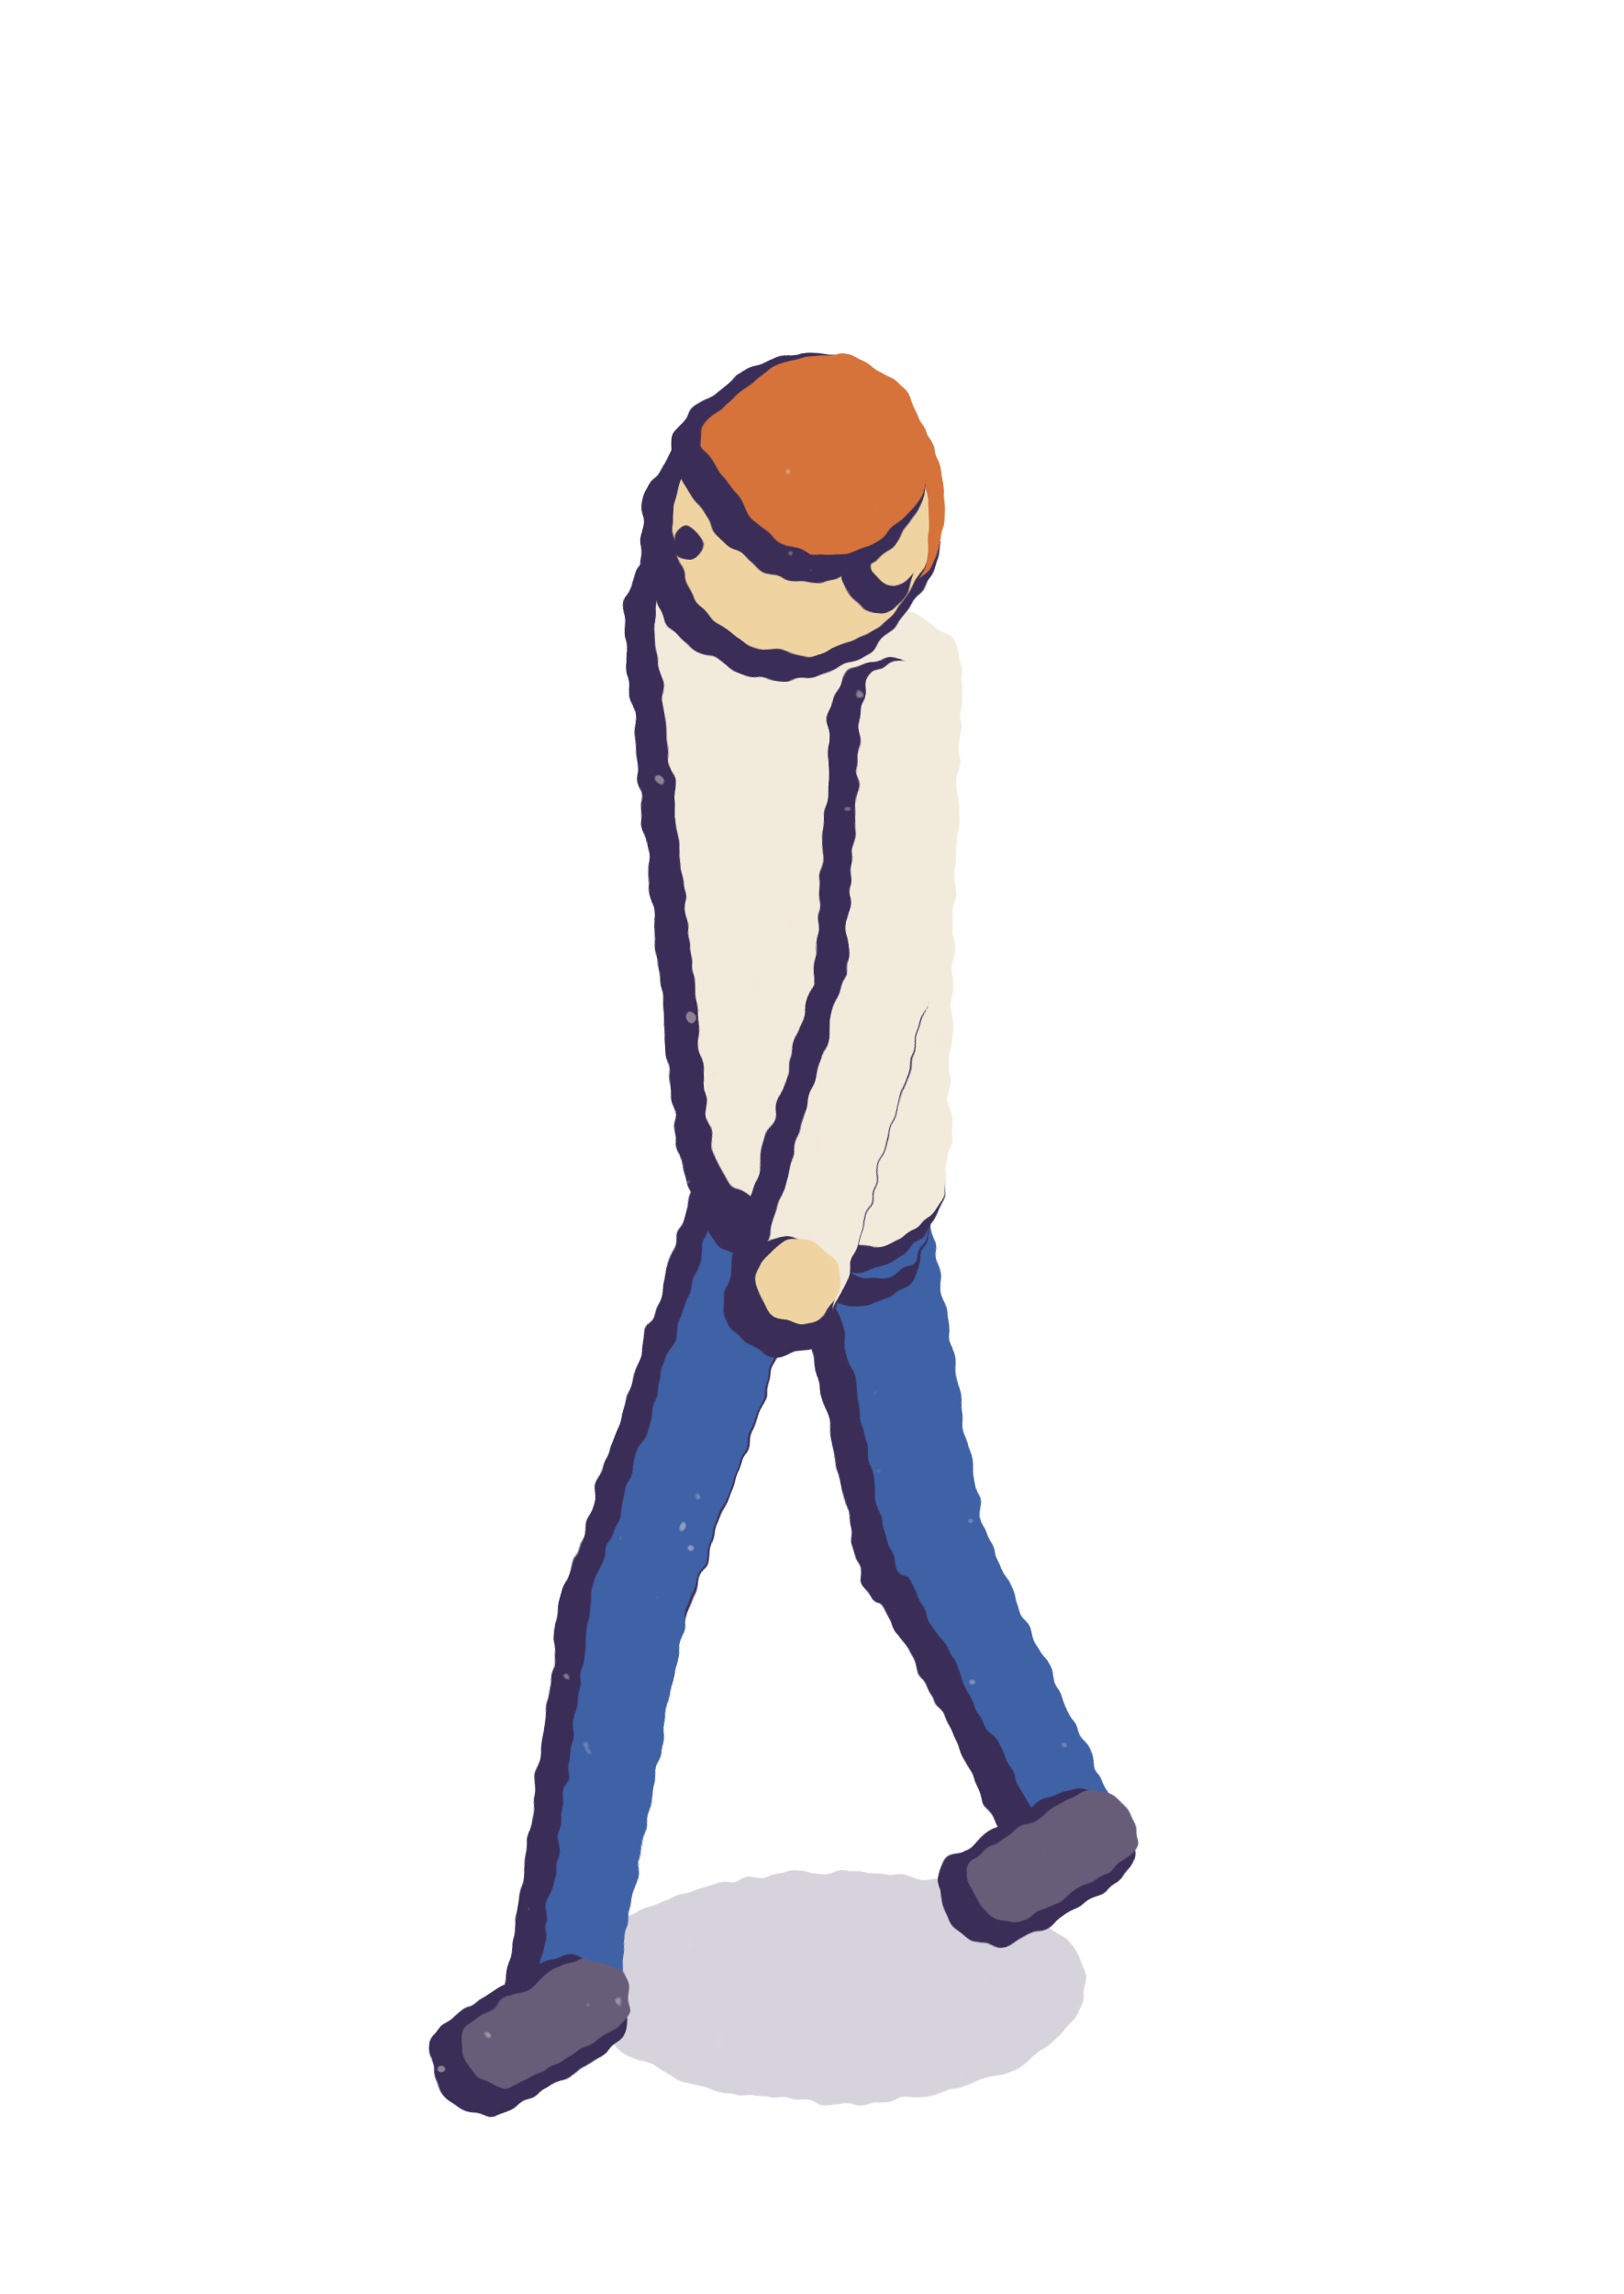
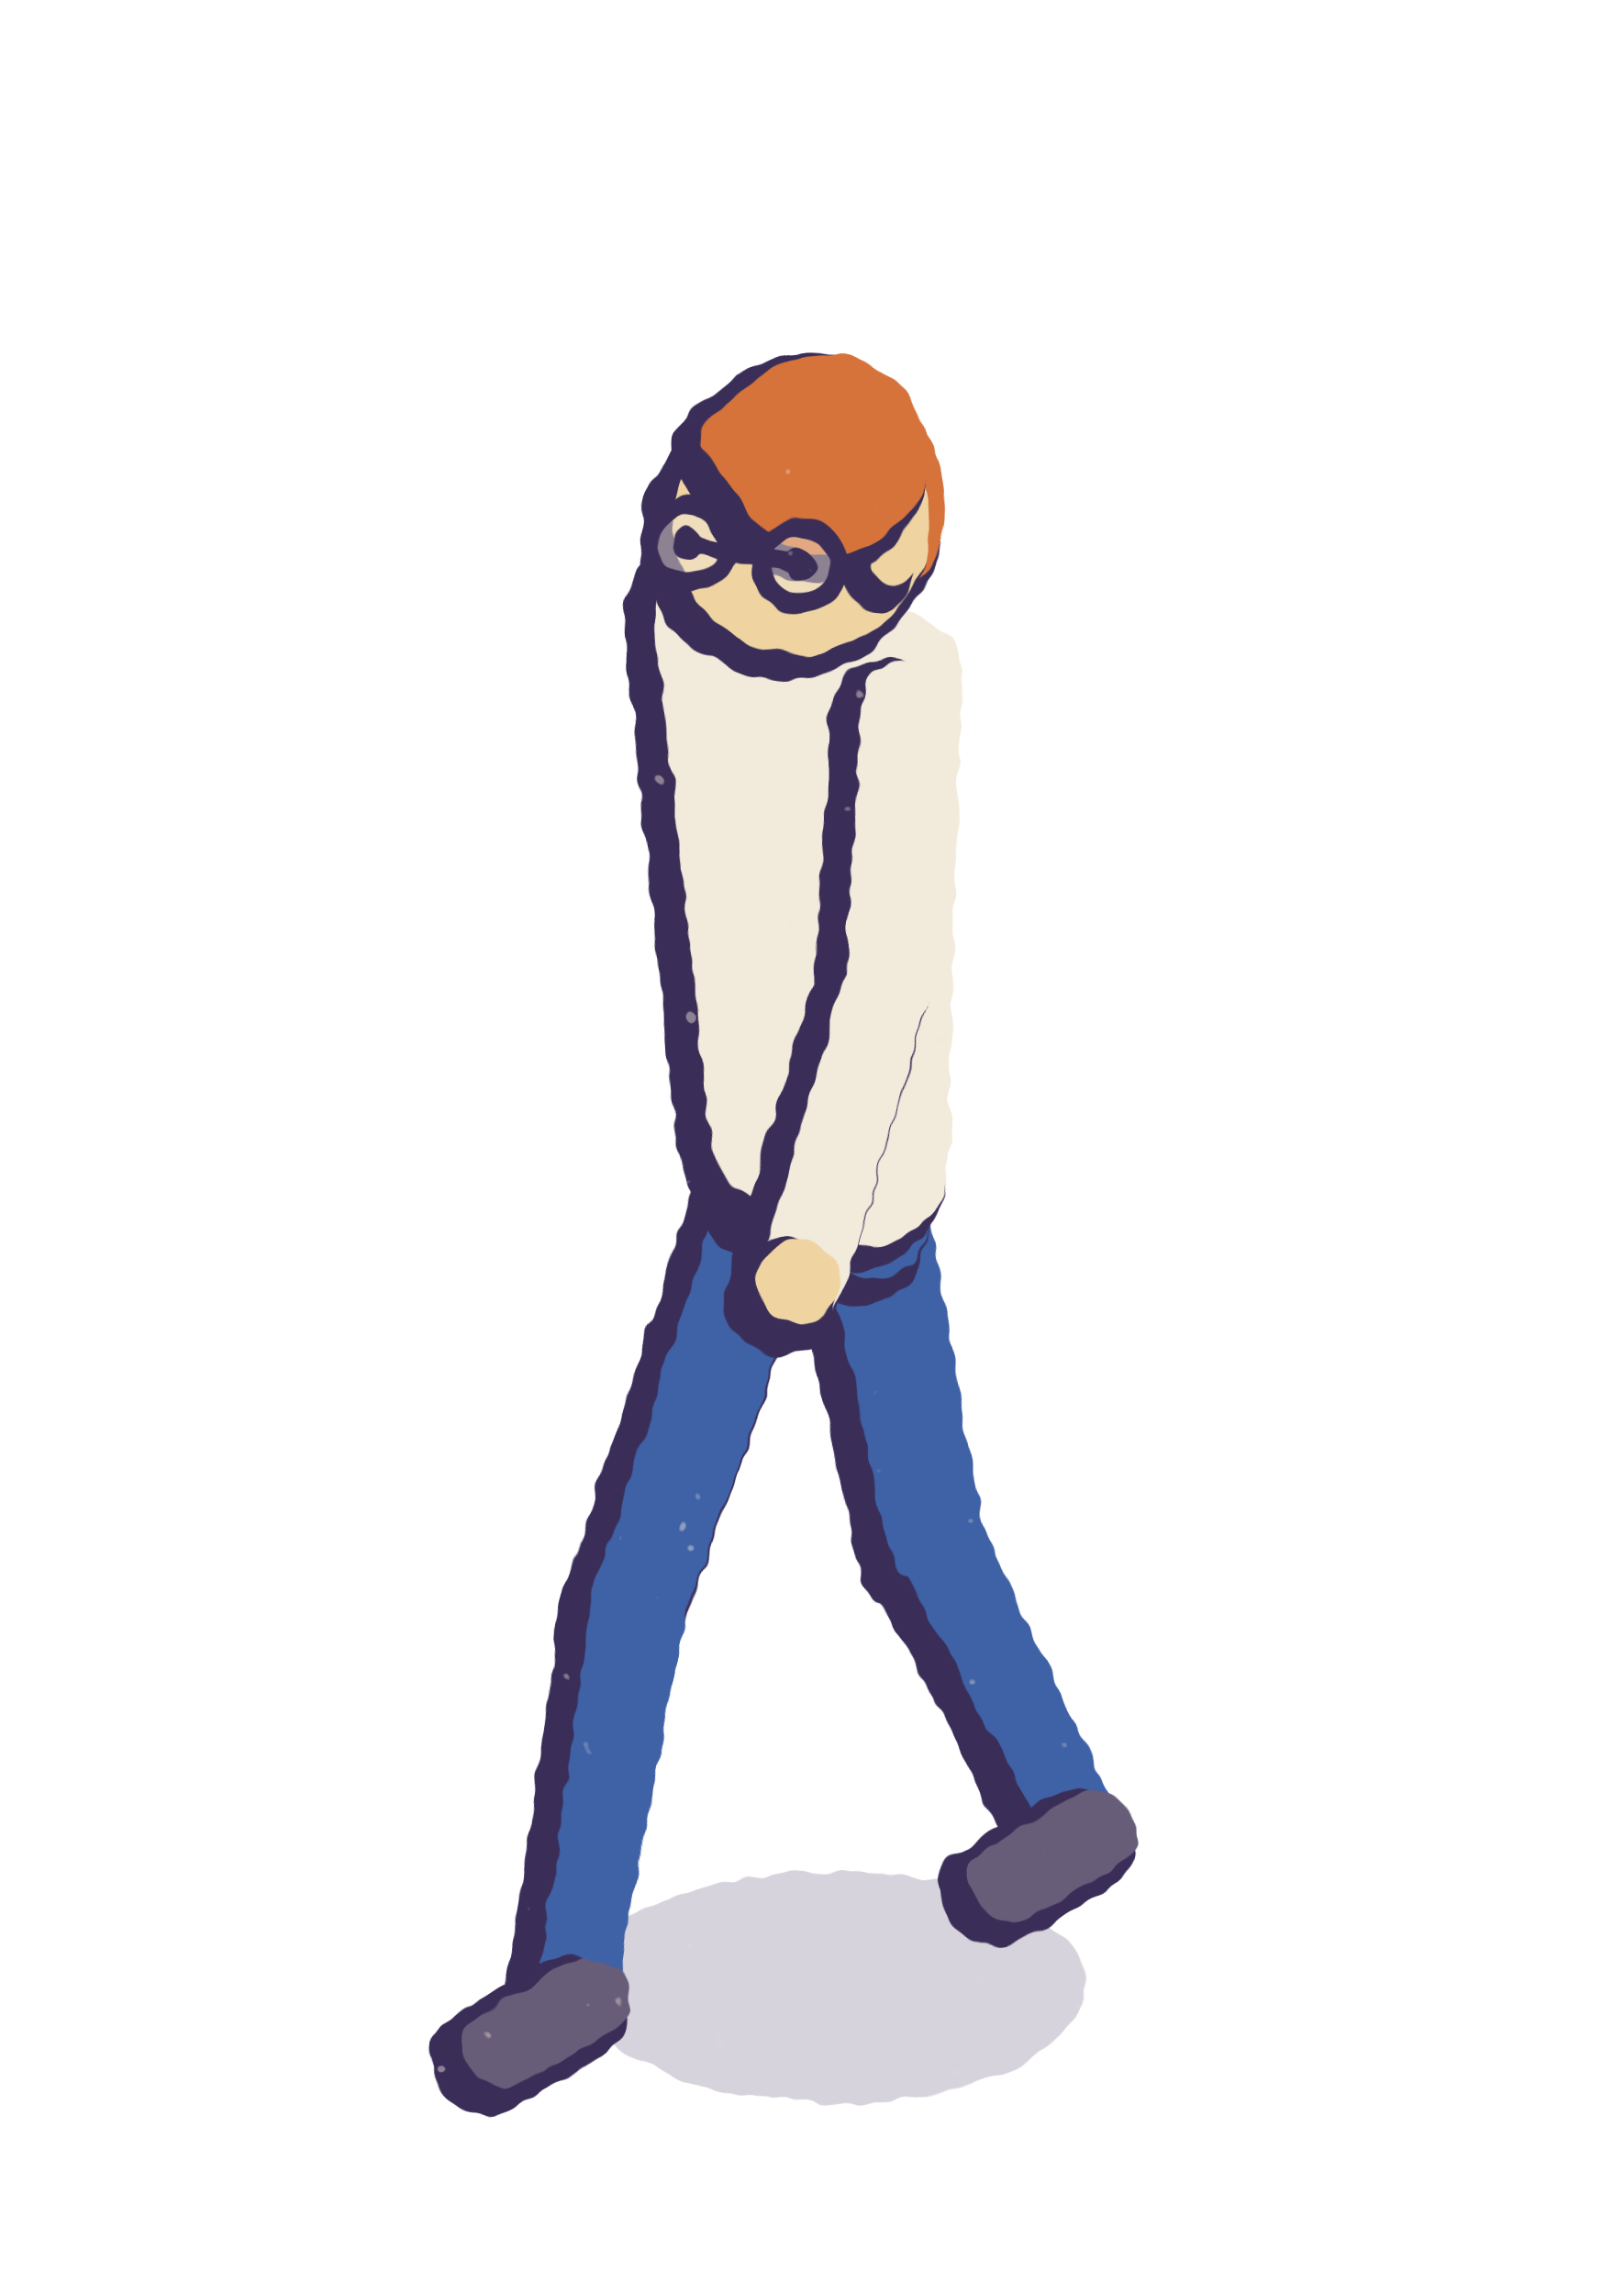
<svg xmlns="http://www.w3.org/2000/svg" width="46" height="65" viewBox="0 0 46 65" data-anchor-x="23" data-anchor-y="56" data-walk-cycle-length="33.73" data-description="Very tall thin man with ginger hair, glasses and a striped shirt">
  <defs>
    <filter id="texture" x="-4%" y="-4%" width="108%" height="108%" color-interpolation-filters="sRGB">
      <feTurbulence type="fractalNoise" baseFrequency="1.1" numOctaves="2" seed="11" result="grain" />
      <feDisplacementMap in="SourceGraphic" in2="grain" scale="0.35" xChannelSelector="R" yChannelSelector="G" result="rough" />
      <feColorMatrix in="grain" type="matrix" values="0 0 0 0 0.949  0 0 0 0 0.918  0 0 0 0 0.859  0 0 0 -30 6.0" result="specks" />
      <feComponentTransfer in="specks" result="faintSpecks">
        <feFuncA type="linear" slope="0.45" />
      </feComponentTransfer>
      <feComposite in="faintSpecks" in2="rough" operator="in" result="specksOnInk" />
      <feMerge>
        <feMergeNode in="rough" />
        <feMergeNode in="specksOnInk" />
      </feMerge>
    </filter>
  </defs>
  <g filter="url(#texture)">
    <g transform="translate(23 56)">
      <ellipse cx="0.6" cy="0.3" rx="7.15" ry="3.29" fill="#3a2e58" fill-opacity="0.208" />
      <path d="M-4.55 -38.4C-4.61 -39.01 -4.43 -39.01 -4.25 -39.22C-4.07 -39.43 -3.76 -39.61 -3.49 -39.66C-3.22 -39.71 -2.86 -39.65 -2.62 -39.51C-2.39 -39.37 -2.25 -39.43 -2.06 -38.84C-1.87 -38.25 -1.69 -36.92 -1.5 -35.96C-1.31 -35 -0.98 -33.7 -0.94 -33.09C-0.89 -32.48 -1.05 -32.51 -1.22 -32.31C-1.39 -32.11 -1.68 -31.94 -1.94 -31.89C-2.2 -31.85 -2.53 -31.91 -2.76 -32.04C-2.99 -32.17 -3.1 -32.09 -3.29 -32.68C-3.49 -33.26 -3.73 -34.59 -3.94 -35.54C-4.15 -36.5 -4.5 -37.78 -4.55 -38.4Z" fill="#3a2e58" stroke="#3a2e58" stroke-width="0.825" stroke-linejoin="round" />
      <path d="M-3.37 -33.07C-3.48 -33.72 -3.25 -33.65 -3.08 -33.85C-2.92 -34.05 -2.62 -34.22 -2.36 -34.26C-2.11 -34.31 -1.77 -34.25 -1.54 -34.12C-1.32 -33.99 -1.27 -34.11 -1.01 -33.48C-0.76 -32.85 -0.35 -31.37 -0.01 -30.32C0.32 -29.27 0.86 -27.82 0.98 -27.16C1.1 -26.5 0.86 -26.56 0.69 -26.36C0.52 -26.16 0.22 -25.98 -0.05 -25.94C-0.31 -25.89 -0.65 -25.95 -0.88 -26.08C-1.12 -26.22 -1.18 -26.1 -1.43 -26.73C-1.69 -27.37 -2.09 -28.85 -2.41 -29.9C-2.74 -30.96 -3.26 -32.41 -3.37 -33.07Z" fill="#3a2e58" stroke="#3a2e58" stroke-width="0.825" stroke-linejoin="round" />
      <path d="M-4.55 -38.4C-4.61 -39.01 -4.43 -39.01 -4.25 -39.22C-4.07 -39.43 -3.76 -39.61 -3.49 -39.66C-3.22 -39.71 -2.86 -39.65 -2.62 -39.51C-2.39 -39.37 -2.25 -39.43 -2.06 -38.84C-1.87 -38.25 -1.69 -36.92 -1.5 -35.96C-1.31 -35 -0.98 -33.7 -0.94 -33.09C-0.89 -32.48 -1.05 -32.51 -1.22 -32.31C-1.39 -32.11 -1.68 -31.94 -1.94 -31.89C-2.2 -31.85 -2.53 -31.91 -2.76 -32.04C-2.99 -32.17 -3.1 -32.09 -3.29 -32.68C-3.49 -33.26 -3.73 -34.59 -3.94 -35.54C-4.15 -36.5 -4.5 -37.78 -4.55 -38.4Z" fill="#f2eadb" transform="translate(0.5 -0.35)" />
      <path d="M-3.37 -33.07C-3.48 -33.72 -3.25 -33.65 -3.08 -33.85C-2.92 -34.05 -2.62 -34.22 -2.36 -34.26C-2.11 -34.31 -1.77 -34.25 -1.54 -34.12C-1.32 -33.99 -1.27 -34.11 -1.01 -33.48C-0.76 -32.85 -0.35 -31.37 -0.01 -30.32C0.32 -29.27 0.86 -27.82 0.98 -27.16C1.1 -26.5 0.86 -26.56 0.69 -26.36C0.52 -26.16 0.22 -25.98 -0.05 -25.94C-0.31 -25.89 -0.65 -25.95 -0.88 -26.08C-1.12 -26.22 -1.18 -26.1 -1.43 -26.73C-1.69 -27.37 -2.09 -28.85 -2.41 -29.9C-2.74 -30.96 -3.26 -32.41 -3.37 -33.07Z" fill="#f2eadb" transform="translate(0.5 -0.35)" />
      <path d="M-1.45 -27.16C-1.46 -27.42 -1.34 -27.73 -1.18 -27.92C-1.02 -28.11 -0.73 -28.28 -0.48 -28.32C-0.23 -28.37 0.1 -28.31 0.32 -28.18C0.53 -28.06 0.75 -27.8 0.83 -27.56C0.92 -27.33 0.92 -26.99 0.83 -26.76C0.75 -26.52 0.54 -26.26 0.32 -26.14C0.1 -26.01 -0.23 -25.95 -0.48 -26C-0.73 -26.04 -1.01 -26.2 -1.18 -26.4C-1.34 -26.59 -1.45 -26.91 -1.45 -27.16Z" fill="#3a2e58" stroke="#3a2e58" stroke-width="0.825" stroke-linejoin="round" />
      <path d="M-1.45 -27.16C-1.46 -27.42 -1.34 -27.73 -1.18 -27.92C-1.02 -28.11 -0.73 -28.28 -0.48 -28.32C-0.23 -28.37 0.1 -28.31 0.32 -28.18C0.53 -28.06 0.75 -27.8 0.83 -27.56C0.92 -27.33 0.92 -26.99 0.83 -26.76C0.75 -26.52 0.54 -26.26 0.32 -26.14C0.1 -26.01 -0.23 -25.95 -0.48 -26C-0.73 -26.04 -1.01 -26.2 -1.18 -26.4C-1.34 -26.59 -1.45 -26.91 -1.45 -27.16Z" fill="#efd4a2" transform="translate(0.5 -0.35)" />
      <path d="M-6.72 -10.3C-6.61 -10.97 -6.06 -12.43 -5.73 -13.49C-5.4 -14.56 -5.06 -15.62 -4.72 -16.69C-4.39 -17.75 -4.04 -18.82 -3.7 -19.88C-3.36 -20.94 -2.96 -22.41 -2.67 -23.07C-2.39 -23.74 -2.28 -23.72 -1.99 -23.89C-1.7 -24.05 -1.27 -24.13 -0.95 -24.07C-0.62 -24.01 -0.24 -23.79 -0.03 -23.54C0.19 -23.28 0.46 -23.24 0.33 -22.54C0.21 -21.84 -0.41 -20.41 -0.78 -19.35C-1.15 -18.29 -1.52 -17.23 -1.89 -16.17C-2.26 -15.11 -2.63 -14.06 -3.01 -13C-3.38 -11.94 -3.84 -10.48 -4.12 -9.83C-4.41 -9.19 -4.46 -9.27 -4.71 -9.13C-4.97 -8.98 -5.34 -8.92 -5.62 -8.97C-5.91 -9.01 -6.24 -9.2 -6.42 -9.42C-6.61 -9.65 -6.84 -9.62 -6.72 -10.3Z" fill="#3a2e58" stroke="#3a2e58" stroke-width="0.825" stroke-linejoin="round" />
      <path d="M-8.29 0.79C-8.27 0.19 -8.02 -1.13 -7.89 -2.09C-7.75 -3.04 -7.62 -4 -7.48 -4.96C-7.35 -5.92 -7.21 -6.88 -7.07 -7.85C-6.93 -8.81 -6.81 -10.14 -6.64 -10.74C-6.47 -11.34 -6.29 -11.31 -6.04 -11.45C-5.79 -11.6 -5.41 -11.67 -5.13 -11.62C-4.84 -11.57 -4.51 -11.38 -4.32 -11.16C-4.13 -10.94 -3.97 -10.91 -4 -10.29C-4.04 -9.67 -4.36 -8.38 -4.53 -7.43C-4.71 -6.47 -4.89 -5.52 -5.06 -4.56C-5.24 -3.61 -5.42 -2.66 -5.6 -1.7C-5.77 -0.75 -5.96 0.59 -6.13 1.17C-6.3 1.74 -6.42 1.63 -6.62 1.75C-6.83 1.87 -7.14 1.92 -7.37 1.88C-7.61 1.84 -7.88 1.69 -8.03 1.5C-8.19 1.32 -8.31 1.39 -8.29 0.79Z" fill="#3a2e58" stroke="#3a2e58" stroke-width="0.825" stroke-linejoin="round" />
      <path d="M-6.72 -10.3C-6.61 -10.97 -6.06 -12.43 -5.73 -13.49C-5.4 -14.56 -5.06 -15.62 -4.72 -16.69C-4.39 -17.75 -4.04 -18.82 -3.7 -19.88C-3.36 -20.94 -2.96 -22.41 -2.67 -23.07C-2.39 -23.74 -2.28 -23.72 -1.99 -23.89C-1.7 -24.05 -1.27 -24.13 -0.95 -24.07C-0.62 -24.01 -0.24 -23.79 -0.03 -23.54C0.19 -23.28 0.46 -23.24 0.33 -22.54C0.21 -21.84 -0.41 -20.41 -0.78 -19.35C-1.15 -18.29 -1.52 -17.23 -1.89 -16.17C-2.26 -15.11 -2.63 -14.06 -3.01 -13C-3.38 -11.94 -3.84 -10.48 -4.12 -9.83C-4.41 -9.19 -4.46 -9.27 -4.71 -9.13C-4.97 -8.98 -5.34 -8.92 -5.62 -8.97C-5.91 -9.01 -6.24 -9.2 -6.42 -9.42C-6.61 -9.65 -6.84 -9.62 -6.72 -10.3Z" fill="#3f61a6" transform="translate(0.5 -0.35)" />
      <path d="M-8.29 0.79C-8.27 0.19 -8.02 -1.13 -7.89 -2.09C-7.75 -3.04 -7.62 -4 -7.48 -4.96C-7.35 -5.92 -7.21 -6.88 -7.07 -7.85C-6.93 -8.81 -6.81 -10.14 -6.64 -10.74C-6.47 -11.34 -6.29 -11.31 -6.04 -11.45C-5.79 -11.6 -5.41 -11.67 -5.13 -11.62C-4.84 -11.57 -4.51 -11.38 -4.32 -11.16C-4.13 -10.94 -3.97 -10.91 -4 -10.29C-4.04 -9.67 -4.36 -8.38 -4.53 -7.43C-4.71 -6.47 -4.89 -5.52 -5.06 -4.56C-5.24 -3.61 -5.42 -2.66 -5.6 -1.7C-5.77 -0.75 -5.96 0.59 -6.13 1.17C-6.3 1.74 -6.42 1.63 -6.62 1.75C-6.83 1.87 -7.14 1.92 -7.37 1.88C-7.61 1.84 -7.88 1.69 -8.03 1.5C-8.19 1.32 -8.31 1.39 -8.29 0.79Z" fill="#3f61a6" transform="translate(0.5 -0.35)" />
      <path d="M-10.35 2.36C-10.35 2.12 -10.58 2.01 -10.08 1.62C-9.59 1.23 -7.98 0.29 -7.41 0C-6.83 -0.29 -6.88 -0.18 -6.63 -0.14C-6.39 -0.1 -6.11 0.06 -5.96 0.25C-5.8 0.43 -5.69 0.74 -5.69 0.98C-5.69 1.22 -5.47 1.32 -5.96 1.71C-6.45 2.1 -8.07 3.02 -8.65 3.31C-9.22 3.6 -9.18 3.49 -9.42 3.45C-9.66 3.4 -9.95 3.23 -10.1 3.05C-10.26 2.87 -10.36 2.6 -10.35 2.36Z" fill="#3a2e58" stroke="#3a2e58" stroke-width="0.825" stroke-linejoin="round" />
      <path d="M-10.35 2.36C-10.35 2.12 -10.58 2.01 -10.08 1.62C-9.59 1.23 -7.98 0.29 -7.41 0C-6.83 -0.29 -6.88 -0.18 -6.63 -0.14C-6.39 -0.1 -6.11 0.06 -5.96 0.25C-5.8 0.43 -5.69 0.74 -5.69 0.98C-5.69 1.22 -5.47 1.32 -5.96 1.71C-6.45 2.1 -8.07 3.02 -8.65 3.31C-9.22 3.6 -9.18 3.49 -9.42 3.45C-9.66 3.4 -9.95 3.23 -10.1 3.05C-10.26 2.87 -10.36 2.6 -10.35 2.36Z" fill="#685d79" transform="translate(0.5 -0.35)" />
      <path d="M-0.33 -21.28C-0.38 -21.98 -0.18 -22.02 0.03 -22.28C0.25 -22.53 0.63 -22.75 0.95 -22.81C1.28 -22.87 1.71 -22.79 2 -22.63C2.29 -22.46 2.47 -22.5 2.68 -21.82C2.89 -21.14 3.06 -19.65 3.25 -18.56C3.44 -17.47 3.63 -16.39 3.82 -15.3C4.01 -14.21 4.34 -12.72 4.38 -12.03C4.42 -11.34 4.25 -11.38 4.06 -11.16C3.88 -10.94 3.55 -10.75 3.26 -10.7C2.98 -10.65 2.6 -10.71 2.35 -10.86C2.1 -11 1.97 -10.9 1.76 -11.56C1.54 -12.22 1.29 -13.73 1.06 -14.81C0.83 -15.89 0.6 -16.99 0.37 -18.06C0.14 -19.14 -0.27 -20.58 -0.33 -21.28Z" fill="#3a2e58" stroke="#3a2e58" stroke-width="0.825" stroke-linejoin="round" />
      <path d="M1.69 -12.04C1.49 -12.65 1.82 -12.68 2 -12.91C2.19 -13.13 2.52 -13.32 2.8 -13.37C3.09 -13.42 3.46 -13.35 3.71 -13.21C3.96 -13.06 3.99 -13.09 4.31 -12.5C4.63 -11.9 5.19 -10.59 5.64 -9.64C6.08 -8.69 6.52 -7.74 6.96 -6.78C7.41 -5.83 8.11 -4.52 8.29 -3.93C8.47 -3.34 8.18 -3.4 8.03 -3.22C7.88 -3.04 7.61 -2.88 7.38 -2.84C7.14 -2.8 6.84 -2.85 6.63 -2.97C6.43 -3.09 6.47 -2.98 6.14 -3.55C5.82 -4.12 5.16 -5.44 4.66 -6.38C4.17 -7.33 3.67 -8.28 3.18 -9.22C2.68 -10.16 1.88 -11.42 1.69 -12.04Z" fill="#3a2e58" stroke="#3a2e58" stroke-width="0.825" stroke-linejoin="round" />
      <path d="M-0.33 -21.28C-0.38 -21.98 -0.18 -22.02 0.03 -22.28C0.25 -22.53 0.63 -22.75 0.95 -22.81C1.28 -22.87 1.71 -22.79 2 -22.63C2.29 -22.46 2.47 -22.5 2.68 -21.82C2.89 -21.14 3.06 -19.65 3.25 -18.56C3.44 -17.47 3.63 -16.39 3.82 -15.3C4.01 -14.21 4.34 -12.72 4.38 -12.03C4.42 -11.34 4.25 -11.38 4.06 -11.16C3.88 -10.94 3.55 -10.75 3.26 -10.7C2.98 -10.65 2.6 -10.71 2.35 -10.86C2.1 -11 1.97 -10.9 1.76 -11.56C1.54 -12.22 1.29 -13.73 1.06 -14.81C0.83 -15.89 0.6 -16.99 0.37 -18.06C0.14 -19.14 -0.27 -20.58 -0.33 -21.28Z" fill="#3f61a6" transform="translate(0.5 -0.35)" />
      <path d="M1.69 -12.04C1.49 -12.65 1.82 -12.68 2 -12.91C2.19 -13.13 2.52 -13.32 2.8 -13.37C3.09 -13.42 3.46 -13.35 3.71 -13.21C3.96 -13.06 3.99 -13.09 4.31 -12.5C4.63 -11.9 5.19 -10.59 5.64 -9.64C6.08 -8.69 6.52 -7.74 6.96 -6.78C7.41 -5.83 8.11 -4.52 8.29 -3.93C8.47 -3.34 8.18 -3.4 8.03 -3.22C7.88 -3.04 7.61 -2.88 7.38 -2.84C7.14 -2.8 6.84 -2.85 6.63 -2.97C6.43 -3.09 6.47 -2.98 6.14 -3.55C5.82 -4.12 5.16 -5.44 4.66 -6.38C4.17 -7.33 3.67 -8.28 3.18 -9.22C2.68 -10.16 1.88 -11.42 1.69 -12.04Z" fill="#3f61a6" transform="translate(0.5 -0.35)" />
      <path d="M4.01 -2.4C4.01 -2.64 3.79 -2.74 4.28 -3.13C4.77 -3.52 6.38 -4.44 6.96 -4.73C7.54 -5.02 7.49 -4.91 7.73 -4.87C7.98 -4.83 8.25 -4.67 8.41 -4.48C8.57 -4.29 8.68 -3.99 8.68 -3.74C8.68 -3.5 8.9 -3.4 8.41 -3.01C7.92 -2.62 6.31 -1.7 5.74 -1.41C5.16 -1.12 5.21 -1.23 4.97 -1.27C4.72 -1.32 4.44 -1.48 4.29 -1.67C4.13 -1.86 4.01 -2.15 4.01 -2.4Z" fill="#3a2e58" stroke="#3a2e58" stroke-width="0.825" stroke-linejoin="round" />
      <path d="M4.01 -2.4C4.01 -2.64 3.79 -2.74 4.28 -3.13C4.77 -3.52 6.38 -4.44 6.96 -4.73C7.54 -5.02 7.49 -4.91 7.73 -4.87C7.98 -4.83 8.25 -4.67 8.41 -4.48C8.57 -4.29 8.68 -3.99 8.68 -3.74C8.68 -3.5 8.9 -3.4 8.41 -3.01C7.92 -2.62 6.31 -1.7 5.74 -1.41C5.16 -1.12 5.21 -1.23 4.97 -1.27C4.72 -1.32 4.44 -1.48 4.29 -1.67C4.13 -1.86 4.01 -2.15 4.01 -2.4Z" fill="#685d79" transform="translate(0.5 -0.35)" />
      <path d="M-3.37 -24.8C-3.39 -25.57 -3.15 -25.91 -2.83 -26.29C-2.52 -26.66 -1.95 -26.99 -1.47 -27.07C-0.98 -27.16 -0.64 -27.11 0.08 -26.8C0.8 -26.48 2.31 -25.7 2.87 -25.18C3.42 -24.66 3.43 -24.48 3.4 -23.69C3.38 -22.91 2.96 -21.16 2.72 -20.49C2.49 -19.81 2.31 -19.81 2.01 -19.64C1.71 -19.47 1.58 -19.25 0.91 -19.45C0.25 -19.65 -1.4 -20.46 -2 -20.83C-2.61 -21.2 -2.49 -21.02 -2.72 -21.68C-2.95 -22.34 -3.35 -24.04 -3.37 -24.8Z" fill="#3a2e58" stroke="#3a2e58" stroke-width="0.825" stroke-linejoin="round" />
      <path d="M-3.37 -24.8C-3.39 -25.57 -3.15 -25.91 -2.83 -26.29C-2.52 -26.66 -1.95 -26.99 -1.47 -27.07C-0.98 -27.16 -0.64 -27.11 0.08 -26.8C0.8 -26.48 2.31 -25.7 2.87 -25.18C3.42 -24.66 3.43 -24.48 3.4 -23.69C3.38 -22.91 2.96 -21.16 2.72 -20.49C2.49 -19.81 2.31 -19.81 2.01 -19.64C1.71 -19.47 1.58 -19.25 0.91 -19.45C0.25 -19.65 -1.4 -20.46 -2 -20.83C-2.61 -21.2 -2.49 -21.02 -2.72 -21.68C-2.95 -22.34 -3.35 -24.04 -3.37 -24.8Z" fill="#3f61a6" transform="translate(0.5 -0.35)" />
      <clipPath id="torso">
        <path d="M-4.93 -38.44C-5.17 -41.01 -4.89 -38.93 -4.81 -39.15C-4.73 -39.37 -4.6 -39.6 -4.44 -39.78C-4.29 -39.96 -4.09 -40.13 -3.89 -40.25C-3.68 -40.36 -3.44 -40.45 -3.21 -40.49C-2.97 -40.53 -2.72 -40.53 -2.48 -40.49C-2.25 -40.45 -2.51 -40.57 -1.8 -40.25C-1.09 -39.92 1.04 -38.9 1.8 -38.52C2.56 -38.14 2.53 -38.13 2.78 -37.95C3.04 -37.78 3.18 -37.67 3.34 -37.49C3.49 -37.31 3.62 -37.08 3.7 -36.86C3.78 -36.64 3.88 -38.5 3.83 -36.15C3.77 -33.79 3.49 -25.09 3.39 -22.72C3.29 -20.34 3.34 -22.16 3.25 -21.9C3.15 -21.64 3 -21.39 2.83 -21.18C2.65 -20.97 2.43 -20.78 2.19 -20.64C1.95 -20.5 1.68 -20.4 1.41 -20.36C1.14 -20.31 0.84 -20.31 0.57 -20.36C0.3 -20.4 0.25 -20.43 -0.21 -20.64C-0.67 -20.85 -1.75 -21.38 -2.19 -21.63C-2.63 -21.89 -2.65 -21.96 -2.83 -22.17C-3 -22.38 -3.15 -22.63 -3.25 -22.89C-3.34 -23.15 -3.11 -21.12 -3.39 -23.71C-3.67 -26.3 -4.7 -35.86 -4.93 -38.44Z" />
      </clipPath>
      <g clip-path="url(#torso)">
        <path d="M7 -32.34L-7 -39.34" stroke="#dc5c3e" stroke-width="2" />
        <path d="M7 -28.87L-7 -35.87" stroke="#dc5c3e" stroke-width="2" />
        <path d="M7 -25.41L-7 -32.41" stroke="#dc5c3e" stroke-width="2" />
      </g>
      <path d="M-4.94 -38.44C-4.9 -39.16 -4.73 -39.44 -4.45 -39.78C-4.16 -40.13 -3.65 -40.42 -3.21 -40.5C-2.77 -40.57 -2.42 -40.48 -1.8 -40.25C-1.18 -40.02 -0.27 -39.49 0.49 -39.1C1.26 -38.72 2.25 -38.33 2.79 -37.96C3.33 -37.59 3.57 -37.52 3.71 -36.87C3.86 -36.21 3.68 -34.98 3.66 -34.04C3.64 -33.1 3.62 -32.15 3.59 -31.21C3.57 -30.27 3.54 -29.33 3.52 -28.39C3.49 -27.45 3.47 -26.5 3.44 -25.56C3.42 -24.62 3.48 -23.46 3.38 -22.73C3.27 -22.01 3.15 -21.58 2.82 -21.19C2.48 -20.8 1.9 -20.46 1.39 -20.37C0.89 -20.28 0.48 -20.35 -0.22 -20.66C-0.93 -20.96 -2.31 -21.67 -2.84 -22.18C-3.37 -22.69 -3.26 -22.98 -3.41 -23.72C-3.55 -24.47 -3.61 -25.68 -3.72 -26.66C-3.82 -27.64 -3.93 -28.62 -4.03 -29.6C-4.13 -30.58 -4.24 -31.56 -4.34 -32.54C-4.44 -33.52 -4.53 -34.5 -4.63 -35.48C-4.73 -36.46 -4.97 -37.72 -4.94 -38.44Z" fill="#3a2e58" stroke="#3a2e58" stroke-width="0.825" stroke-linejoin="round" />
      <path d="M-4.94 -38.44C-4.9 -39.16 -4.73 -39.44 -4.45 -39.78C-4.16 -40.13 -3.65 -40.42 -3.21 -40.5C-2.77 -40.57 -2.42 -40.48 -1.8 -40.25C-1.18 -40.02 -0.27 -39.49 0.49 -39.1C1.26 -38.72 2.25 -38.33 2.79 -37.96C3.33 -37.59 3.57 -37.52 3.71 -36.87C3.86 -36.21 3.68 -34.98 3.66 -34.04C3.64 -33.1 3.62 -32.15 3.59 -31.21C3.57 -30.27 3.54 -29.33 3.52 -28.39C3.49 -27.45 3.47 -26.5 3.44 -25.56C3.42 -24.62 3.48 -23.46 3.38 -22.73C3.27 -22.01 3.15 -21.58 2.82 -21.19C2.48 -20.8 1.9 -20.46 1.39 -20.37C0.89 -20.28 0.48 -20.35 -0.22 -20.66C-0.93 -20.96 -2.31 -21.67 -2.84 -22.18C-3.37 -22.69 -3.26 -22.98 -3.41 -23.72C-3.55 -24.47 -3.61 -25.68 -3.72 -26.66C-3.82 -27.64 -3.93 -28.62 -4.03 -29.6C-4.13 -30.58 -4.24 -31.56 -4.34 -32.54C-4.44 -33.52 -4.53 -34.5 -4.63 -35.48C-4.73 -36.46 -4.97 -37.72 -4.94 -38.44Z" fill="#f2eadb" transform="translate(0.5 -0.35)" />
      <path d="M0.45 -27.74C0.43 -28.34 0.56 -29.6 0.62 -30.54C0.67 -31.47 0.73 -32.4 0.79 -33.33C0.85 -34.26 0.85 -35.54 0.97 -36.11C1.1 -36.69 1.3 -36.64 1.54 -36.78C1.78 -36.92 2.13 -36.98 2.4 -36.93C2.67 -36.88 2.99 -36.7 3.16 -36.49C3.34 -36.28 3.45 -36.27 3.46 -35.66C3.48 -35.06 3.32 -33.81 3.24 -32.88C3.17 -31.96 3.09 -31.03 3.02 -30.1C2.95 -29.17 2.93 -27.89 2.8 -27.32C2.68 -26.74 2.49 -26.81 2.27 -26.68C2.04 -26.55 1.71 -26.49 1.45 -26.53C1.2 -26.58 0.9 -26.75 0.73 -26.95C0.57 -27.15 0.47 -27.14 0.45 -27.74Z" fill="#3a2e58" stroke="#3a2e58" stroke-width="0.825" stroke-linejoin="round" />
      <path d="M-2.08 -19.29C-1.99 -19.92 -1.52 -21.27 -1.23 -22.26C-0.95 -23.25 -0.66 -24.24 -0.37 -25.23C-0.08 -26.21 0.27 -27.58 0.5 -28.17C0.74 -28.77 0.81 -28.68 1.04 -28.81C1.27 -28.94 1.61 -28.99 1.87 -28.95C2.12 -28.9 2.42 -28.73 2.59 -28.53C2.76 -28.33 2.97 -28.37 2.88 -27.74C2.79 -27.12 2.32 -25.77 2.04 -24.78C1.76 -23.79 1.47 -22.8 1.19 -21.81C0.9 -20.82 0.57 -19.45 0.33 -18.85C0.1 -18.24 0.02 -18.33 -0.22 -18.19C-0.45 -18.06 -0.79 -18 -1.05 -18.04C-1.32 -18.09 -1.62 -18.26 -1.79 -18.47C-1.96 -18.68 -2.18 -18.66 -2.08 -19.29Z" fill="#3a2e58" stroke="#3a2e58" stroke-width="0.825" stroke-linejoin="round" />
      <path d="M0.45 -27.74C0.43 -28.34 0.56 -29.6 0.62 -30.54C0.67 -31.47 0.73 -32.4 0.79 -33.33C0.85 -34.26 0.85 -35.54 0.97 -36.11C1.1 -36.69 1.3 -36.64 1.54 -36.78C1.78 -36.92 2.13 -36.98 2.4 -36.93C2.67 -36.88 2.99 -36.7 3.16 -36.49C3.34 -36.28 3.45 -36.27 3.46 -35.66C3.48 -35.06 3.32 -33.81 3.24 -32.88C3.17 -31.96 3.09 -31.03 3.02 -30.1C2.95 -29.17 2.93 -27.89 2.8 -27.32C2.68 -26.74 2.49 -26.81 2.27 -26.68C2.04 -26.55 1.71 -26.49 1.45 -26.53C1.2 -26.58 0.9 -26.75 0.73 -26.95C0.57 -27.15 0.47 -27.14 0.45 -27.74Z" fill="#f2eadb" transform="translate(0.5 -0.35)" />
      <path d="M-2.08 -19.29C-1.99 -19.92 -1.52 -21.27 -1.23 -22.26C-0.95 -23.25 -0.66 -24.24 -0.37 -25.23C-0.08 -26.21 0.27 -27.58 0.5 -28.17C0.74 -28.77 0.81 -28.68 1.04 -28.81C1.27 -28.94 1.61 -28.99 1.87 -28.95C2.12 -28.9 2.42 -28.73 2.59 -28.53C2.76 -28.33 2.97 -28.37 2.88 -27.74C2.79 -27.12 2.32 -25.77 2.04 -24.78C1.76 -23.79 1.47 -22.8 1.19 -21.81C0.9 -20.82 0.57 -19.45 0.33 -18.85C0.1 -18.24 0.02 -18.33 -0.22 -18.19C-0.45 -18.06 -0.79 -18 -1.05 -18.04C-1.32 -18.09 -1.62 -18.26 -1.79 -18.47C-1.96 -18.68 -2.18 -18.66 -2.08 -19.29Z" fill="#f2eadb" transform="translate(0.5 -0.35)" />
      <path d="M-2.03 -19.3C-2.04 -19.55 -1.92 -19.86 -1.76 -20.05C-1.6 -20.25 -1.31 -20.41 -1.06 -20.45C-0.81 -20.5 -0.48 -20.44 -0.26 -20.31C-0.04 -20.18 0.17 -19.93 0.26 -19.69C0.34 -19.45 0.34 -19.12 0.26 -18.88C0.17 -18.64 -0.04 -18.39 -0.26 -18.26C-0.48 -18.13 -0.81 -18.07 -1.06 -18.12C-1.3 -18.16 -1.59 -18.32 -1.75 -18.52C-1.92 -18.71 -2.03 -19.04 -2.03 -19.3Z" fill="#3a2e58" stroke="#3a2e58" stroke-width="0.825" stroke-linejoin="round" />
      <path d="M-2.03 -19.3C-2.04 -19.55 -1.92 -19.86 -1.76 -20.05C-1.6 -20.25 -1.31 -20.41 -1.06 -20.45C-0.81 -20.5 -0.48 -20.44 -0.26 -20.31C-0.04 -20.18 0.17 -19.93 0.26 -19.69C0.34 -19.45 0.34 -19.12 0.26 -18.88C0.17 -18.64 -0.04 -18.39 -0.26 -18.26C-0.48 -18.13 -0.81 -18.07 -1.06 -18.12C-1.3 -18.16 -1.59 -18.32 -1.75 -18.52C-1.92 -18.71 -2.03 -19.04 -2.03 -19.3Z" fill="#efd4a2" transform="translate(0.5 -0.35)" />
      <path d="M-3.8 -41.39C-3.8 -42.16 -3.45 -43.1 -2.96 -43.69C-2.47 -44.27 -1.6 -44.77 -0.84 -44.9C-0.09 -45.04 0.9 -44.86 1.57 -44.48C2.23 -44.1 2.88 -43.33 3.14 -42.62C3.41 -41.9 3.41 -40.9 3.15 -40.19C2.89 -39.47 2.24 -38.7 1.58 -38.32C0.92 -37.94 -0.07 -37.76 -0.83 -37.89C-1.59 -38.02 -2.46 -38.52 -2.95 -39.1C-3.45 -39.68 -3.8 -40.63 -3.8 -41.39Z" fill="#3a2e58" stroke="#3a2e58" stroke-width="0.825" stroke-linejoin="round" />
      <path d="M-3.8 -41.39C-3.8 -42.16 -3.45 -43.1 -2.96 -43.69C-2.47 -44.27 -1.6 -44.77 -0.84 -44.9C-0.09 -45.04 0.9 -44.86 1.57 -44.48C2.23 -44.1 2.88 -43.33 3.14 -42.62C3.41 -41.9 3.41 -40.9 3.15 -40.19C2.89 -39.47 2.24 -38.7 1.58 -38.32C0.92 -37.94 -0.07 -37.76 -0.83 -37.89C-1.59 -38.02 -2.46 -38.52 -2.95 -39.1C-3.45 -39.68 -3.8 -40.63 -3.8 -41.39Z" fill="#d5733b" transform="translate(0.5 -0.35)" />
      <path d="M-3.77 -42.2C-3.77 -42.33 -3.72 -42.48 -3.64 -42.58C-3.56 -42.67 -3.41 -42.75 -3.29 -42.77C-3.17 -42.8 -3.01 -42.77 -2.9 -42.71C-2.79 -42.64 -2.68 -42.52 -2.64 -42.4C-2.6 -42.28 -2.6 -42.12 -2.64 -42C-2.68 -41.88 -2.79 -41.76 -2.9 -41.69C-3.01 -41.63 -3.17 -41.6 -3.29 -41.62C-3.41 -41.65 -3.56 -41.73 -3.64 -41.82C-3.72 -41.92 -3.77 -42.08 -3.77 -42.2Z" fill="#3a2e58" stroke="#3a2e58" stroke-width="0.825" stroke-linejoin="round" />
      <path d="M-3.77 -42.2C-3.77 -42.33 -3.72 -42.48 -3.64 -42.58C-3.56 -42.67 -3.41 -42.75 -3.29 -42.77C-3.17 -42.8 -3.01 -42.77 -2.9 -42.71C-2.79 -42.64 -2.68 -42.52 -2.64 -42.4C-2.6 -42.28 -2.6 -42.12 -2.64 -42C-2.68 -41.88 -2.79 -41.76 -2.9 -41.69C-3.01 -41.63 -3.17 -41.6 -3.29 -41.62C-3.41 -41.65 -3.56 -41.73 -3.64 -41.82C-3.72 -41.92 -3.77 -42.08 -3.77 -42.2Z" fill="#efd4a2" transform="translate(0.5 -0.35)" />
      <path d="M-4.45 -40.78C-4.45 -41.56 -4.1 -42.52 -3.59 -43.12C-3.09 -43.72 -2.2 -44.23 -1.43 -44.37C-0.66 -44.5 0.35 -44.32 1.03 -43.93C1.71 -43.54 2.36 -42.76 2.63 -42.02C2.9 -41.29 2.89 -40.26 2.62 -39.53C2.35 -38.8 1.69 -38.01 1.02 -37.62C0.34 -37.23 -0.67 -37.05 -1.44 -37.19C-2.21 -37.32 -3.09 -37.83 -3.59 -38.43C-4.09 -39.03 -4.45 -40 -4.45 -40.78Z" fill="#3a2e58" stroke="#3a2e58" stroke-width="0.825" stroke-linejoin="round" />
      <path d="M-4.45 -40.78C-4.45 -41.56 -4.1 -42.52 -3.59 -43.12C-3.09 -43.72 -2.2 -44.23 -1.43 -44.37C-0.66 -44.5 0.35 -44.32 1.03 -43.93C1.71 -43.54 2.36 -42.76 2.63 -42.02C2.9 -41.29 2.89 -40.26 2.62 -39.53C2.35 -38.8 1.69 -38.01 1.02 -37.62C0.34 -37.23 -0.67 -37.05 -1.44 -37.19C-2.21 -37.32 -3.09 -37.83 -3.59 -38.43C-4.09 -39.03 -4.45 -40 -4.45 -40.78Z" fill="#efd4a2" transform="translate(0.5 -0.35)" />
      <path d="M1.27 -39.65C1.27 -39.78 1.33 -39.93 1.41 -40.03C1.49 -40.12 1.63 -40.2 1.75 -40.22C1.88 -40.25 2.04 -40.22 2.15 -40.15C2.26 -40.09 2.36 -39.97 2.4 -39.85C2.45 -39.73 2.45 -39.57 2.4 -39.45C2.36 -39.33 2.26 -39.21 2.15 -39.14C2.04 -39.08 1.88 -39.05 1.75 -39.08C1.63 -39.1 1.49 -39.18 1.41 -39.28C1.33 -39.37 1.27 -39.53 1.27 -39.65Z" fill="#3a2e58" stroke="#3a2e58" stroke-width="0.825" stroke-linejoin="round" />
      <path d="M1.27 -39.65C1.27 -39.78 1.33 -39.93 1.41 -40.03C1.49 -40.12 1.63 -40.2 1.75 -40.22C1.88 -40.25 2.04 -40.22 2.15 -40.15C2.26 -40.09 2.36 -39.97 2.4 -39.85C2.45 -39.73 2.45 -39.57 2.4 -39.45C2.36 -39.33 2.26 -39.21 2.15 -39.14C2.04 -39.08 1.88 -39.05 1.75 -39.08C1.63 -39.1 1.49 -39.18 1.41 -39.28C1.33 -39.37 1.27 -39.53 1.27 -39.65Z" fill="#efd4a2" transform="translate(0.5 -0.35)" />
      <path d="M-3.58 -43.22C-3.58 -43.44 -3.69 -43.55 -3.34 -43.88C-2.98 -44.21 -2.08 -44.94 -1.45 -45.22C-0.81 -45.5 -0.13 -45.67 0.47 -45.56C1.07 -45.46 1.77 -45.06 2.16 -44.59C2.55 -44.13 2.83 -43.38 2.83 -42.77C2.83 -42.16 2.56 -41.41 2.16 -40.95C1.77 -40.48 1.08 -40.08 0.48 -39.97C-0.12 -39.87 -0.81 -39.88 -1.44 -40.31C-2.08 -40.75 -2.98 -42.11 -3.34 -42.59C-3.69 -43.08 -3.58 -43.01 -3.58 -43.22Z" fill="#3a2e58" stroke="#3a2e58" stroke-width="0.825" stroke-linejoin="round" />
      <path d="M-3.58 -43.22C-3.58 -43.44 -3.69 -43.55 -3.34 -43.88C-2.98 -44.21 -2.08 -44.94 -1.45 -45.22C-0.81 -45.5 -0.13 -45.67 0.47 -45.56C1.07 -45.46 1.77 -45.06 2.16 -44.59C2.55 -44.13 2.83 -43.38 2.83 -42.77C2.83 -42.16 2.56 -41.41 2.16 -40.95C1.77 -40.48 1.08 -40.08 0.48 -39.97C-0.12 -39.87 -0.81 -39.88 -1.44 -40.31C-2.08 -40.75 -2.98 -42.11 -3.34 -42.59C-3.69 -43.08 -3.58 -43.01 -3.58 -43.22Z" fill="#d5733b" transform="translate(0.5 -0.35)" />
      <circle cx="-0.34" cy="-39.98" r="0.44" fill="#3a2e58" />
      <circle cx="-3.48" cy="-40.58" r="0.44" fill="#3a2e58" />
+       <circle cx="-0.34" cy="-39.98" r="1.09" fill="#f2eadb" fill-opacity="0.45" stroke="#3a2e58" stroke-width="0.55" />
+       <circle cx="-3.48" cy="-40.58" r="1.09" fill="#f2eadb" fill-opacity="0.45" stroke="#3a2e58" stroke-width="0.55" />
+       <path d="M-0.34 -39.98L-3.48 -40.58" stroke="#3a2e58" stroke-width="0.55" fill="none" />
+       <circle cx="-0.34" cy="-39.98" r="0.44" fill="#3a2e58" />
+       <circle cx="-3.48" cy="-40.58" r="0.44" fill="#3a2e58" />
    </g>
  </g>
</svg>
